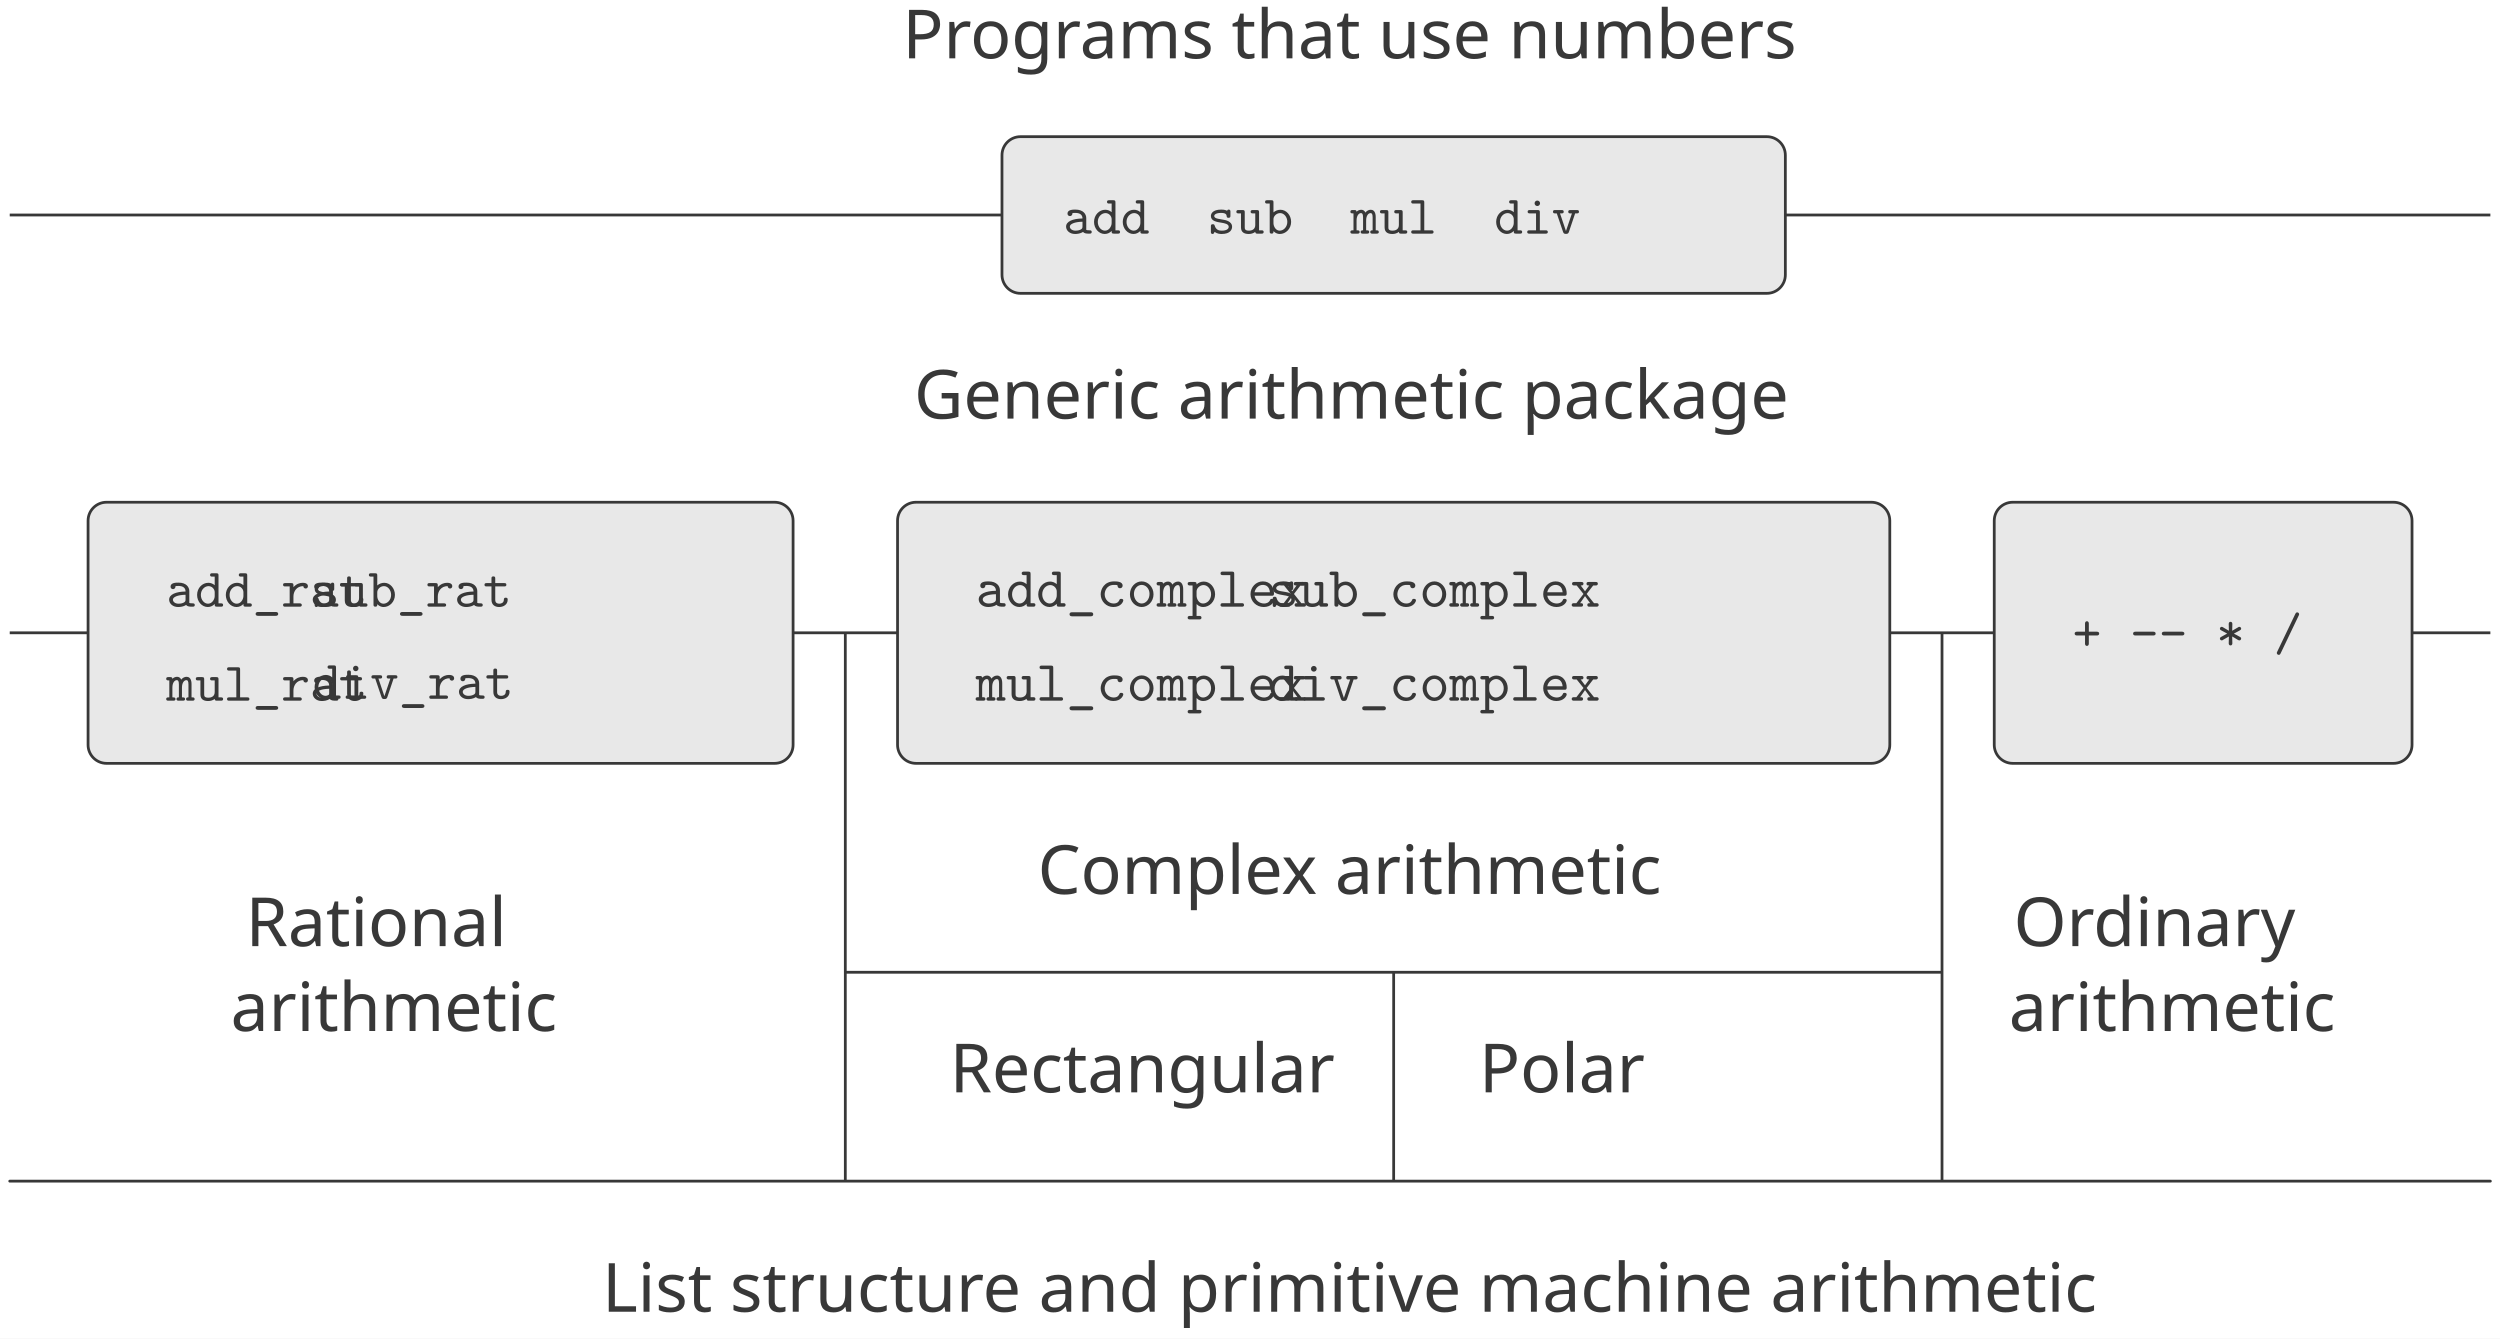
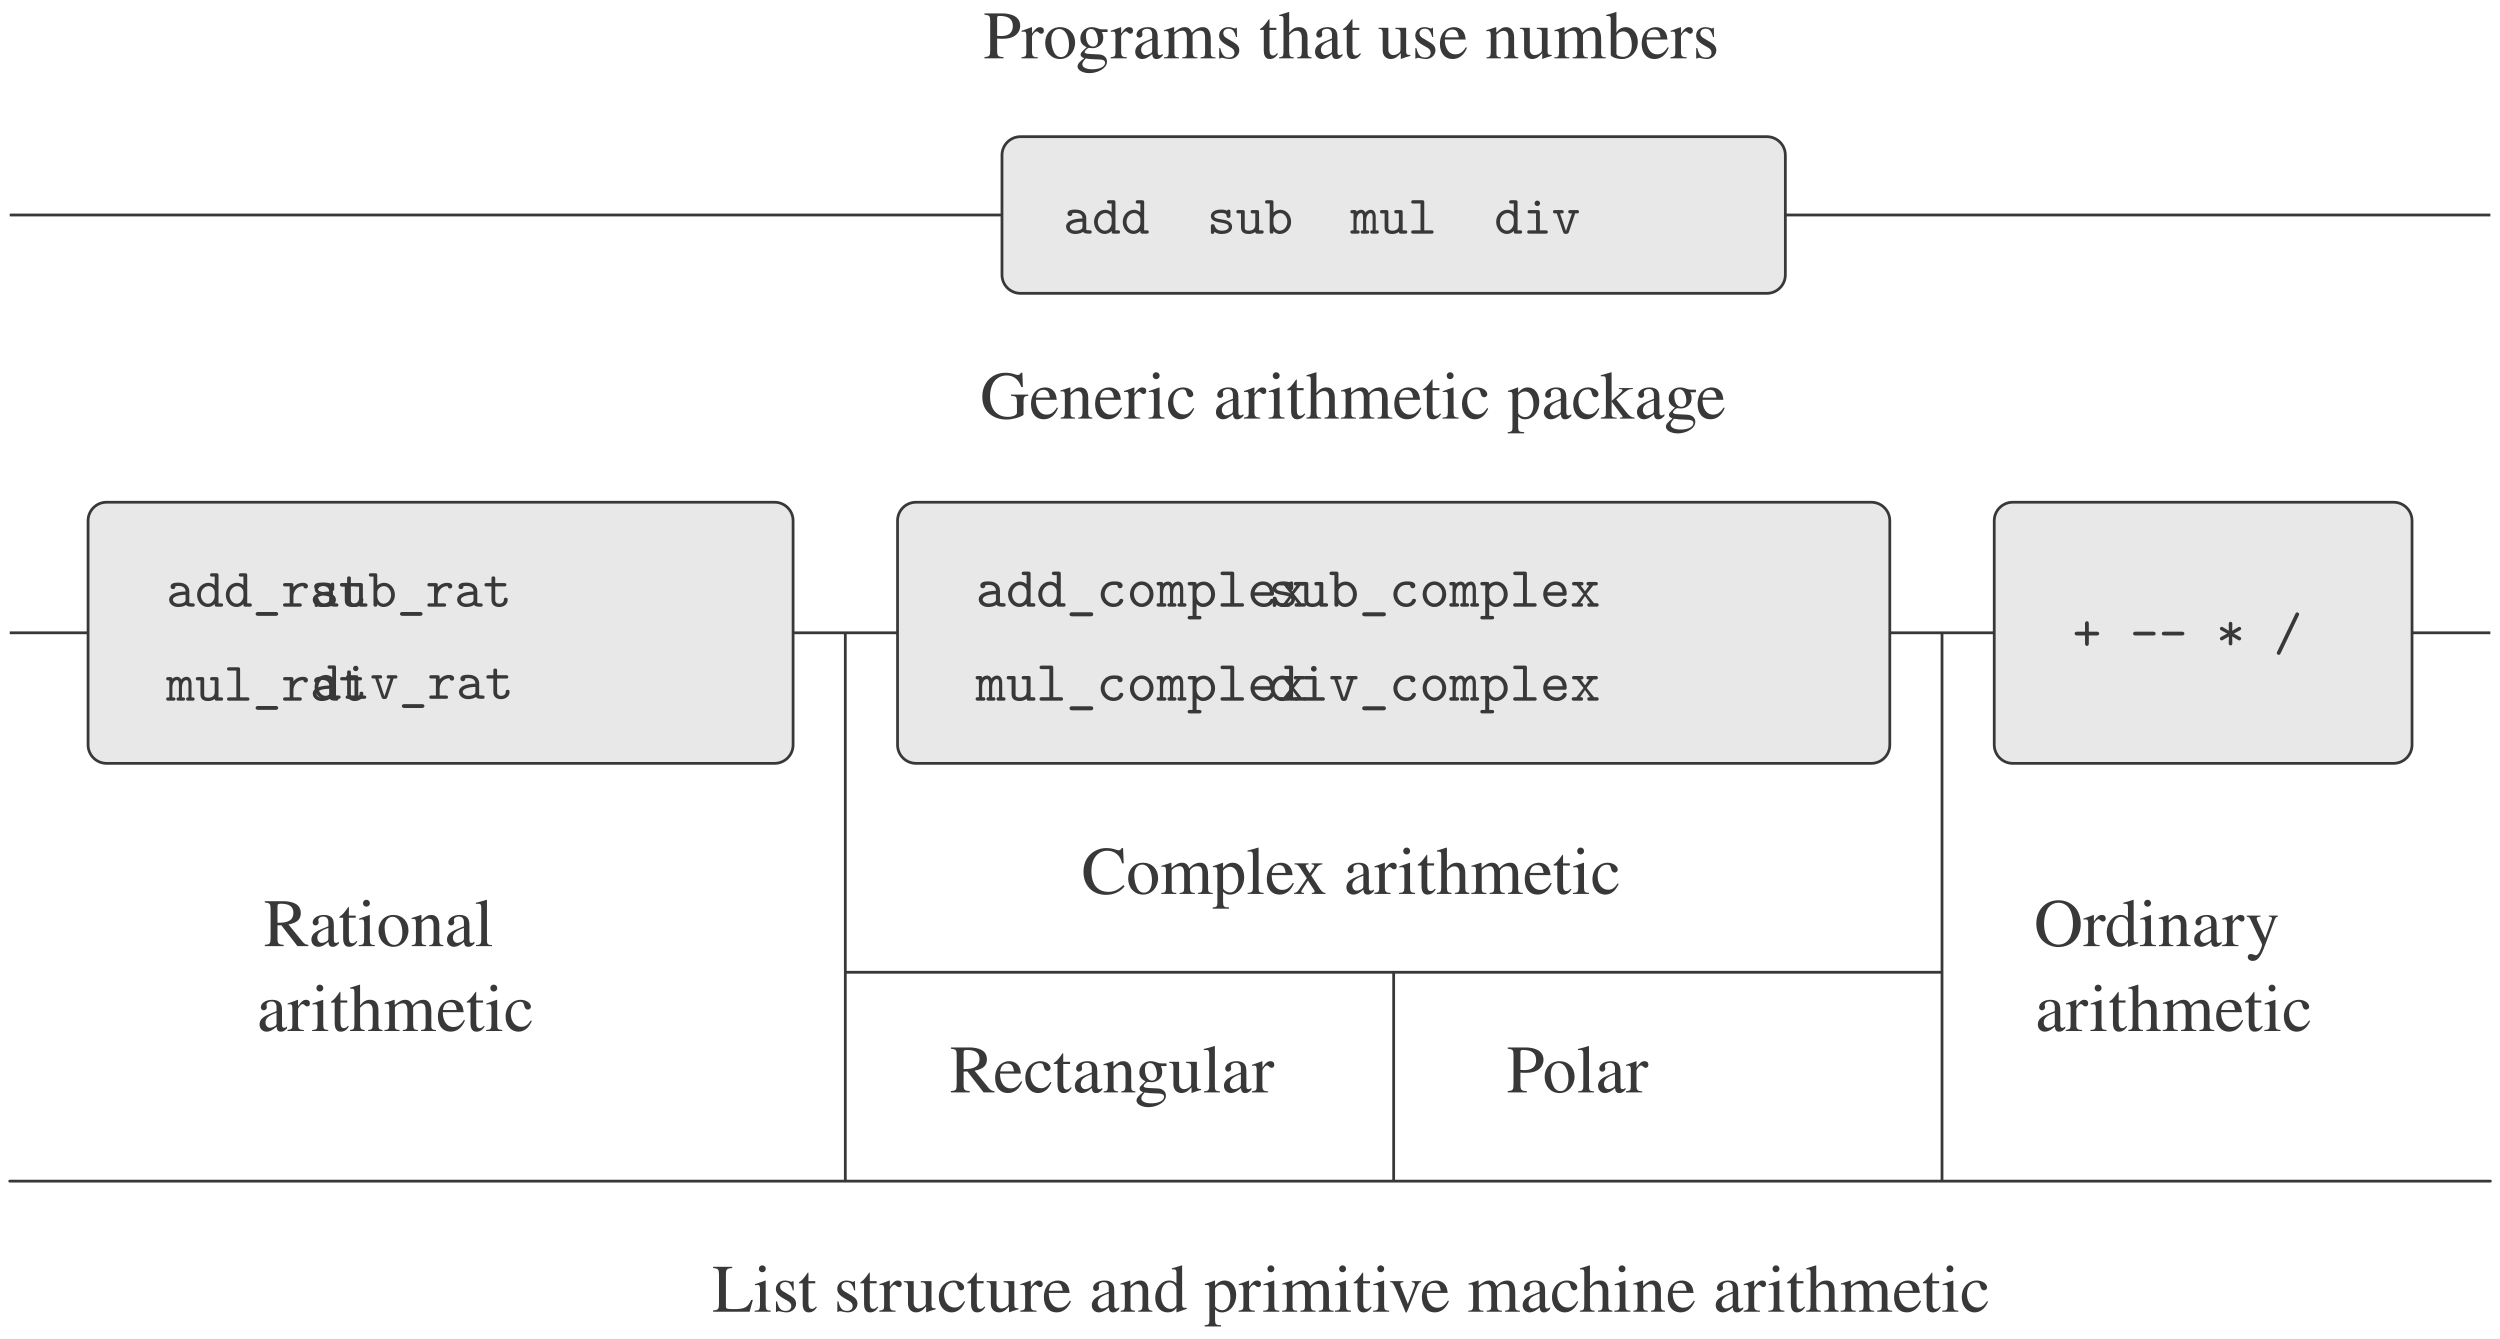
<svg xmlns="http://www.w3.org/2000/svg" width="913.893" height="489.337" id="svg2987" style="display:inline" version="1.1">
  <defs id="defs2989" />
  <rect width="100%" height="100%" fill="white" />
  <g transform="translate(-21.68537,-45.08045)" id="layer4" style="display:inline">
    <rect width="286.363" height="57.273" rx="6.764" ry="6.764" x="387.969" y="95.04" id="rect3796" style="fill:#e8e8e8;fill-opacity:1;stroke:#383838;stroke-width:1.015;stroke-linecap:round;stroke-linejoin:round;stroke-miterlimit:4;stroke-opacity:1;stroke-dasharray:none;stroke-dashoffset:0" />
    <rect width="362.727" height="95.454" rx="6.764" ry="6.764" x="349.787" y="228.676" id="rect3796-9" style="fill:#e8e8e8;fill-opacity:1;stroke:#383838;stroke-width:1.015;stroke-linecap:round;stroke-linejoin:round;stroke-miterlimit:4;stroke-opacity:1;stroke-dasharray:none;stroke-dashoffset:0" />
    <rect width="257.727" height="95.454" rx="6.764" ry="6.764" x="53.878" y="228.676" id="rect3796-9-0" style="fill:#e8e8e8;fill-opacity:1;stroke:#383838;stroke-width:1.015;stroke-linecap:round;stroke-linejoin:round;stroke-miterlimit:4;stroke-opacity:1;stroke-dasharray:none;stroke-dashoffset:0" />
    <rect width="152.727" height="95.454" rx="6.764" ry="6.764" x="750.695" y="228.676" id="rect3796-9-1" style="fill:#e8e8e8;fill-opacity:1;stroke:#383838;stroke-width:1.015;stroke-linecap:round;stroke-linejoin:round;stroke-miterlimit:4;stroke-opacity:1;stroke-dasharray:none;stroke-dashoffset:0" />
    <path d="m 311.605,276.403 38.182,0" id="path6209" style="fill:none;stroke:#383838;stroke-width:1.015;stroke-linecap:butt;stroke-linejoin:round;stroke-miterlimit:4;stroke-opacity:1;stroke-dasharray:none" />
    <path d="m 712.514,276.403 38.182,0" id="path6209-2" style="fill:none;stroke:#383838;stroke-width:1.015;stroke-linecap:butt;stroke-linejoin:round;stroke-miterlimit:4;stroke-opacity:1;stroke-dasharray:none" />
    <path d="m 330.696,276.403 0,200.454" id="path6230" style="fill:none;stroke:#383838;stroke-width:1.015;stroke-linecap:butt;stroke-linejoin:round;stroke-miterlimit:4;stroke-opacity:1;stroke-dasharray:none" />
    <path d="m 731.605,276.403 0,200.454" id="path6230-1" style="fill:none;stroke:#383838;stroke-width:1.015;stroke-linecap:butt;stroke-linejoin:round;stroke-miterlimit:4;stroke-opacity:1;stroke-dasharray:none" />
    <path d="m 731.605,400.494 -400.909,0" id="path6230-7" style="fill:none;stroke:#383838;stroke-width:1.015;stroke-linecap:butt;stroke-linejoin:round;stroke-miterlimit:4;stroke-opacity:1;stroke-dasharray:none" />
    <path d="m 932.059,476.858 -906.817,0" id="path6230-7-1" style="fill:none;stroke:#383838;stroke-width:1.015;stroke-linecap:round;stroke-linejoin:round;stroke-miterlimit:4;stroke-opacity:1;stroke-dasharray:none" />
    <path d="m 387.969,123.676 -362.727,0" id="path6230-7-1-6" style="fill:none;stroke:#383838;stroke-width:1.015;stroke-linecap:butt;stroke-linejoin:round;stroke-miterlimit:4;stroke-opacity:1;stroke-dasharray:none" />
    <path d="m 932.059,123.676 -257.727,0" id="path6230-7-1-4" style="fill:none;stroke:#383838;stroke-width:1.015;stroke-linecap:butt;stroke-linejoin:round;stroke-miterlimit:4;stroke-opacity:1;stroke-dasharray:none" />
    <path d="m 25.242,276.403 28.636,0" id="path6209-5" style="fill:none;stroke:#383838;stroke-width:1.015;stroke-linecap:butt;stroke-linejoin:round;stroke-miterlimit:4;stroke-opacity:1;stroke-dasharray:none" />
    <path d="m 903.423,276.403 28.636,0" id="path6209-5-1" style="fill:none;stroke:#383838;stroke-width:1.015;stroke-linecap:butt;stroke-linejoin:round;stroke-miterlimit:4;stroke-opacity:1;stroke-dasharray:none" />
    <path d="m 531.15,400.494 0,76.364" id="path6351" style="fill:none;stroke:#383838;stroke-width:1.015;stroke-linecap:butt;stroke-linejoin:round;stroke-miterlimit:4;stroke-opacity:1;stroke-dasharray:none" />
  </g>
  <g transform="translate(-21.68537,-45.08045)" id="layer5" style="display:inline">
    <text x="531.15" y="130.494" id="text5873" xml:space="preserve" style="font-style:normal;font-variant:normal;font-weight:normal;font-stretch:normal;font-size:20px;line-height:125%;font-family:Latin Modern Mono;-inkscape-font-specification:Sans;text-align:center;letter-spacing:0px;word-spacing:0px;text-anchor:middle;fill:#383838;fill-opacity:1;stroke:none">
      <tspan x="531.15" y="130.494" id="tspan5875">add  sub  mul  div</tspan>
    </text>
    <g transform="matrix(1.909089,0,0,1.909089,-175.2128,-138.5604)" id="g3819">
      <text x="290" y="212.362" id="text5998" xml:space="preserve" style="font-style:normal;font-variant:normal;font-weight:normal;font-stretch:normal;font-size:11px;line-height:125%;font-family:Latin Modern Mono;-inkscape-font-specification:Sans;text-align:start;letter-spacing:0px;word-spacing:0px;text-anchor:start;fill:#383838;fill-opacity:1;stroke:none">
        <tspan x="290" y="212.362" id="tspan6000">add_complex</tspan>
      </text>
      <text x="290" y="230.362" id="text6002" xml:space="preserve" style="font-style:normal;font-variant:normal;font-weight:normal;font-stretch:normal;font-size:11px;line-height:125%;font-family:Latin Modern Mono;-inkscape-font-specification:Sans;text-align:start;letter-spacing:0px;word-spacing:0px;text-anchor:start;fill:#383838;fill-opacity:1;stroke:none">
        <tspan x="290" y="230.362" id="tspan6004">mul_complex</tspan>
      </text>
      <text x="450" y="212.362" id="text6006" xml:space="preserve" style="font-style:normal;font-variant:normal;font-weight:normal;font-stretch:normal;font-size:11px;line-height:125%;font-family:Latin Modern Mono;-inkscape-font-specification:Sans;text-align:end;letter-spacing:0px;word-spacing:0px;text-anchor:end;fill:#383838;fill-opacity:1;stroke:none">
        <tspan x="450" y="212.362" id="tspan6008">sub_complex</tspan>
      </text>
      <text x="450" y="230.362" id="text6010" xml:space="preserve" style="font-style:normal;font-variant:normal;font-weight:normal;font-stretch:normal;font-size:11px;line-height:125%;font-family:Latin Modern Mono;-inkscape-font-specification:Sans;text-align:end;letter-spacing:0px;word-spacing:0px;text-anchor:end;fill:#383838;fill-opacity:1;stroke:none">
        <tspan x="450" y="230.362" id="tspan6012">div_complex</tspan>
      </text>
    </g>
-     <text x="531.15" y="66.404" id="text3004" xml:space="preserve" style="font-style:normal;font-variant:normal;font-weight:normal;font-stretch:normal;font-size:24.818px;line-height:125%;font-family:'Linux Biolinum O';-inkscape-font-specification:'Linux Biolinum O';text-align:center;letter-spacing:0px;word-spacing:0px;text-anchor:middle;fill:#383838;fill-opacity:1;stroke:none">
+     <text x="531.15" y="66.404" id="text3004" xml:space="preserve" style="font-style:normal;font-variant:normal;font-weight:normal;font-stretch:normal;font-size:24.818px;line-height:125%;font-family:'Times';-inkscape-font-specification:'Times';text-align:center;letter-spacing:0px;word-spacing:0px;text-anchor:middle;fill:#383838;fill-opacity:1;stroke:none">
      <tspan x="531.15" y="66.404" id="tspan3006">Programs that use numbers</tspan>
    </text>
-     <text x="531.832" y="198.111" id="text3008" xml:space="preserve" style="font-style:normal;font-variant:normal;font-weight:normal;font-stretch:normal;font-size:24.818px;line-height:125%;font-family:'Linux Biolinum O';-inkscape-font-specification:'Linux Biolinum O';text-align:center;letter-spacing:0px;word-spacing:0px;text-anchor:middle;fill:#383838;fill-opacity:1;stroke:none">
+     <text x="531.832" y="198.111" id="text3008" xml:space="preserve" style="font-style:normal;font-variant:normal;font-weight:normal;font-stretch:normal;font-size:24.818px;line-height:125%;font-family:'Times';-inkscape-font-specification:'Times';text-align:center;letter-spacing:0px;word-spacing:0px;text-anchor:middle;fill:#383838;fill-opacity:1;stroke:none">
      <tspan x="531.832" y="198.111" id="tspan3010">Generic arithmetic package</tspan>
    </text>
-     <text x="531.15" y="371.858" id="text3008-3" xml:space="preserve" style="font-style:normal;font-variant:normal;font-weight:normal;font-stretch:normal;font-size:24.818px;line-height:125%;font-family:'Linux Biolinum O';-inkscape-font-specification:'Linux Biolinum O';text-align:center;letter-spacing:0px;word-spacing:0px;text-anchor:middle;fill:#383838;fill-opacity:1;stroke:none">
+     <text x="531.15" y="371.858" id="text3008-3" xml:space="preserve" style="font-style:normal;font-variant:normal;font-weight:normal;font-stretch:normal;font-size:24.818px;line-height:125%;font-family:'Times';-inkscape-font-specification:'Times';text-align:center;letter-spacing:0px;word-spacing:0px;text-anchor:middle;fill:#383838;fill-opacity:1;stroke:none">
      <tspan x="531.15" y="371.858" id="tspan3010-3">Complex arithmetic</tspan>
    </text>
-     <text x="368.878" y="444.403" id="text3012" xml:space="preserve" style="font-style:normal;font-variant:normal;font-weight:normal;font-stretch:normal;font-size:24.818px;line-height:125%;font-family:'Linux Biolinum O';-inkscape-font-specification:'Linux Biolinum O';text-align:start;letter-spacing:0px;word-spacing:0px;text-anchor:start;fill:#383838;fill-opacity:1;stroke:none">
+     <text x="368.878" y="444.403" id="text3012" xml:space="preserve" style="font-style:normal;font-variant:normal;font-weight:normal;font-stretch:normal;font-size:24.818px;line-height:125%;font-family:'Times';-inkscape-font-specification:'Times';text-align:start;letter-spacing:0px;word-spacing:0px;text-anchor:start;fill:#383838;fill-opacity:1;stroke:none">
      <tspan x="368.878" y="444.403" id="tspan3016">Rectangular</tspan>
    </text>
-     <text x="655.241" y="444.403" id="text3018" xml:space="preserve" style="font-style:normal;font-variant:normal;font-weight:normal;font-stretch:normal;font-size:24.818px;line-height:125%;font-family:'Linux Biolinum O';-inkscape-font-specification:'Linux Biolinum O';text-align:end;letter-spacing:0px;word-spacing:0px;text-anchor:end;fill:#383838;fill-opacity:1;stroke:none">
+     <text x="655.241" y="444.403" id="text3018" xml:space="preserve" style="font-style:normal;font-variant:normal;font-weight:normal;font-stretch:normal;font-size:24.818px;line-height:125%;font-family:'Times';-inkscape-font-specification:'Times';text-align:end;letter-spacing:0px;word-spacing:0px;text-anchor:end;fill:#383838;fill-opacity:1;stroke:none">
      <tspan x="655.241" y="444.403" id="tspan3022">Polar</tspan>
    </text>
    <g id="g3809">
      <text x="282.287" y="266.858" id="text6151" xml:space="preserve" style="font-style:normal;font-variant:normal;font-weight:normal;font-stretch:normal;font-size:20px;line-height:125%;font-family:Latin Modern Mono;-inkscape-font-specification:Sans;text-align:end;letter-spacing:0px;word-spacing:0px;text-anchor:end;fill:#383838;fill-opacity:1;stroke:none">
        <tspan x="282.287" y="266.858" id="tspan6153">sub_rat</tspan>
      </text>
      <text x="282.969" y="300.54" id="text6157" xml:space="preserve" style="font-style:normal;font-variant:normal;font-weight:normal;font-stretch:normal;font-size:20px;line-height:125%;font-family:Latin Modern Mono;-inkscape-font-specification:Sans;text-align:end;letter-spacing:0px;word-spacing:0px;text-anchor:end;fill:#383838;fill-opacity:1;stroke:none">
        <tspan x="282.969" y="300.54" id="tspan6159">div_rat</tspan>
      </text>
      <text x="82.514" y="266.858" id="text6161" xml:space="preserve" style="font-style:normal;font-variant:normal;font-weight:normal;font-stretch:normal;font-size:20px;line-height:125%;font-family:Latin Modern Mono;-inkscape-font-specification:Sans;text-align:start;letter-spacing:0px;word-spacing:0px;text-anchor:start;fill:#383838;fill-opacity:1;stroke:none">
        <tspan x="82.514" y="266.858" id="tspan6163">add_rat</tspan>
      </text>
      <text x="82.514" y="301.221" id="text6165" xml:space="preserve" style="font-style:normal;font-variant:normal;font-weight:normal;font-stretch:normal;font-size:20px;line-height:125%;font-family:Latin Modern Mono;-inkscape-font-specification:Sans;text-align:start;letter-spacing:0px;word-spacing:0px;text-anchor:start;fill:#383838;fill-opacity:1;stroke:none">
        <tspan x="82.514" y="301.221" id="tspan6167">mul_rat</tspan>
      </text>
    </g>
-     <text x="181.787" y="390.949" id="text6173-0" xml:space="preserve" style="font-style:normal;font-variant:normal;font-weight:normal;font-stretch:normal;font-size:24.818px;line-height:125%;font-family:'Linux Biolinum O';-inkscape-font-specification:'Linux Biolinum O';text-align:center;letter-spacing:0px;word-spacing:0px;text-anchor:middle;fill:#383838;fill-opacity:1;stroke:none">
+     <text x="181.787" y="390.949" id="text6173-0" xml:space="preserve" style="font-style:normal;font-variant:normal;font-weight:normal;font-stretch:normal;font-size:24.818px;line-height:125%;font-family:'Times';-inkscape-font-specification:'Times';text-align:center;letter-spacing:0px;word-spacing:0px;text-anchor:middle;fill:#383838;fill-opacity:1;stroke:none">
      <tspan x="181.787" y="390.949" id="tspan6175-7">Rational</tspan>
      <tspan x="181.787" y="421.971" id="tspan6177-5">arithmetic</tspan>
    </text>
-     <text x="831.841" y="390.949" id="text6173" xml:space="preserve" style="font-style:normal;font-variant:normal;font-weight:normal;font-stretch:normal;font-size:24.818px;line-height:125%;font-family:'Linux Biolinum O';-inkscape-font-specification:'Linux Biolinum O';text-align:center;letter-spacing:0px;word-spacing:0px;text-anchor:middle;fill:#383838;fill-opacity:1;stroke:none">
+     <text x="831.841" y="390.949" id="text6173" xml:space="preserve" style="font-style:normal;font-variant:normal;font-weight:normal;font-stretch:normal;font-size:24.818px;line-height:125%;font-family:'Times';-inkscape-font-specification:'Times';text-align:center;letter-spacing:0px;word-spacing:0px;text-anchor:middle;fill:#383838;fill-opacity:1;stroke:none">
      <tspan x="831.841" y="390.949" id="tspan6175">Ordinary</tspan>
      <tspan x="831.841" y="421.971" id="tspan6177">arithmetic</tspan>
    </text>
-     <text x="531.15" y="524.585" id="text6347" xml:space="preserve" style="font-style:normal;font-variant:normal;font-weight:normal;font-stretch:normal;font-size:24.818px;line-height:125%;font-family:'Linux Biolinum O';-inkscape-font-specification:'Linux Biolinum O';text-align:center;letter-spacing:0px;word-spacing:0px;text-anchor:middle;fill:#383838;fill-opacity:1;stroke:none">
+     <text x="531.15" y="524.585" id="text6347" xml:space="preserve" style="font-style:normal;font-variant:normal;font-weight:normal;font-stretch:normal;font-size:24.818px;line-height:125%;font-family:'Times';-inkscape-font-specification:'Times';text-align:center;letter-spacing:0px;word-spacing:0px;text-anchor:middle;fill:#383838;fill-opacity:1;stroke:none">
      <tspan x="531.15" y="524.585" id="tspan6349">List structure and primitive machine arithmetic</tspan>
    </text>
    <text x="779.332" y="282.812" id="text6169" xml:space="preserve" style="font-style:normal;font-variant:normal;font-weight:normal;font-stretch:normal;font-size:20px;line-height:125%;font-family:Latin Modern Mono;-inkscape-font-specification:Sans;text-align:start;letter-spacing:0px;word-spacing:0px;text-anchor:start;fill:#383838;fill-opacity:1;stroke:none">
      <tspan x="779.332" y="282.812" dx="0 0 0 -7.636 0 0 0 3.818" dy="0 0 0 0 0 3.818 -3.818" id="tspan6171">+ -- * /</tspan>
    </text>
  </g>
</svg>
